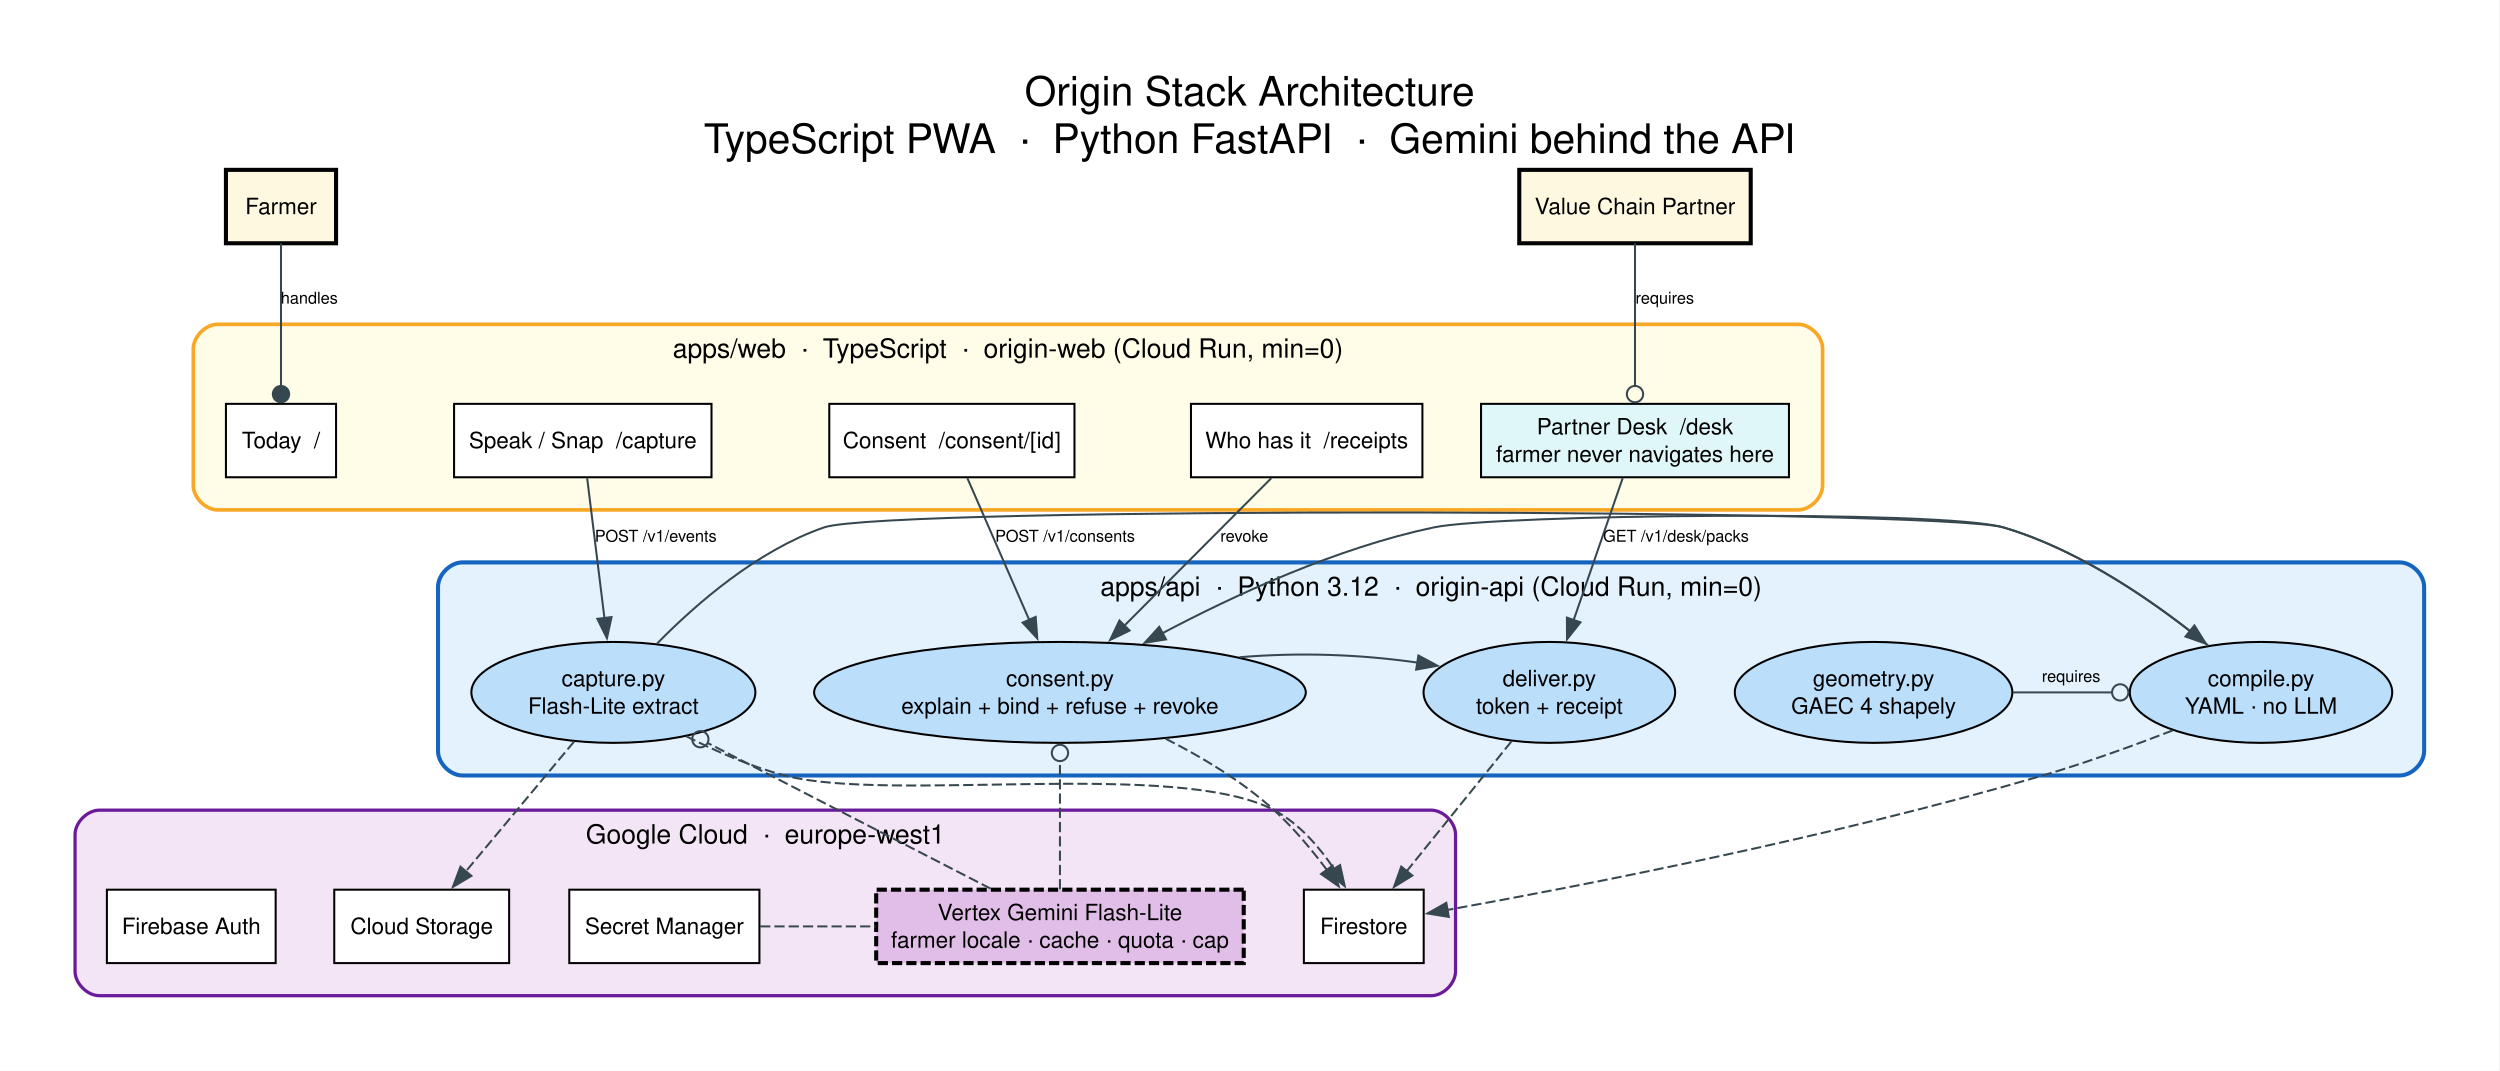
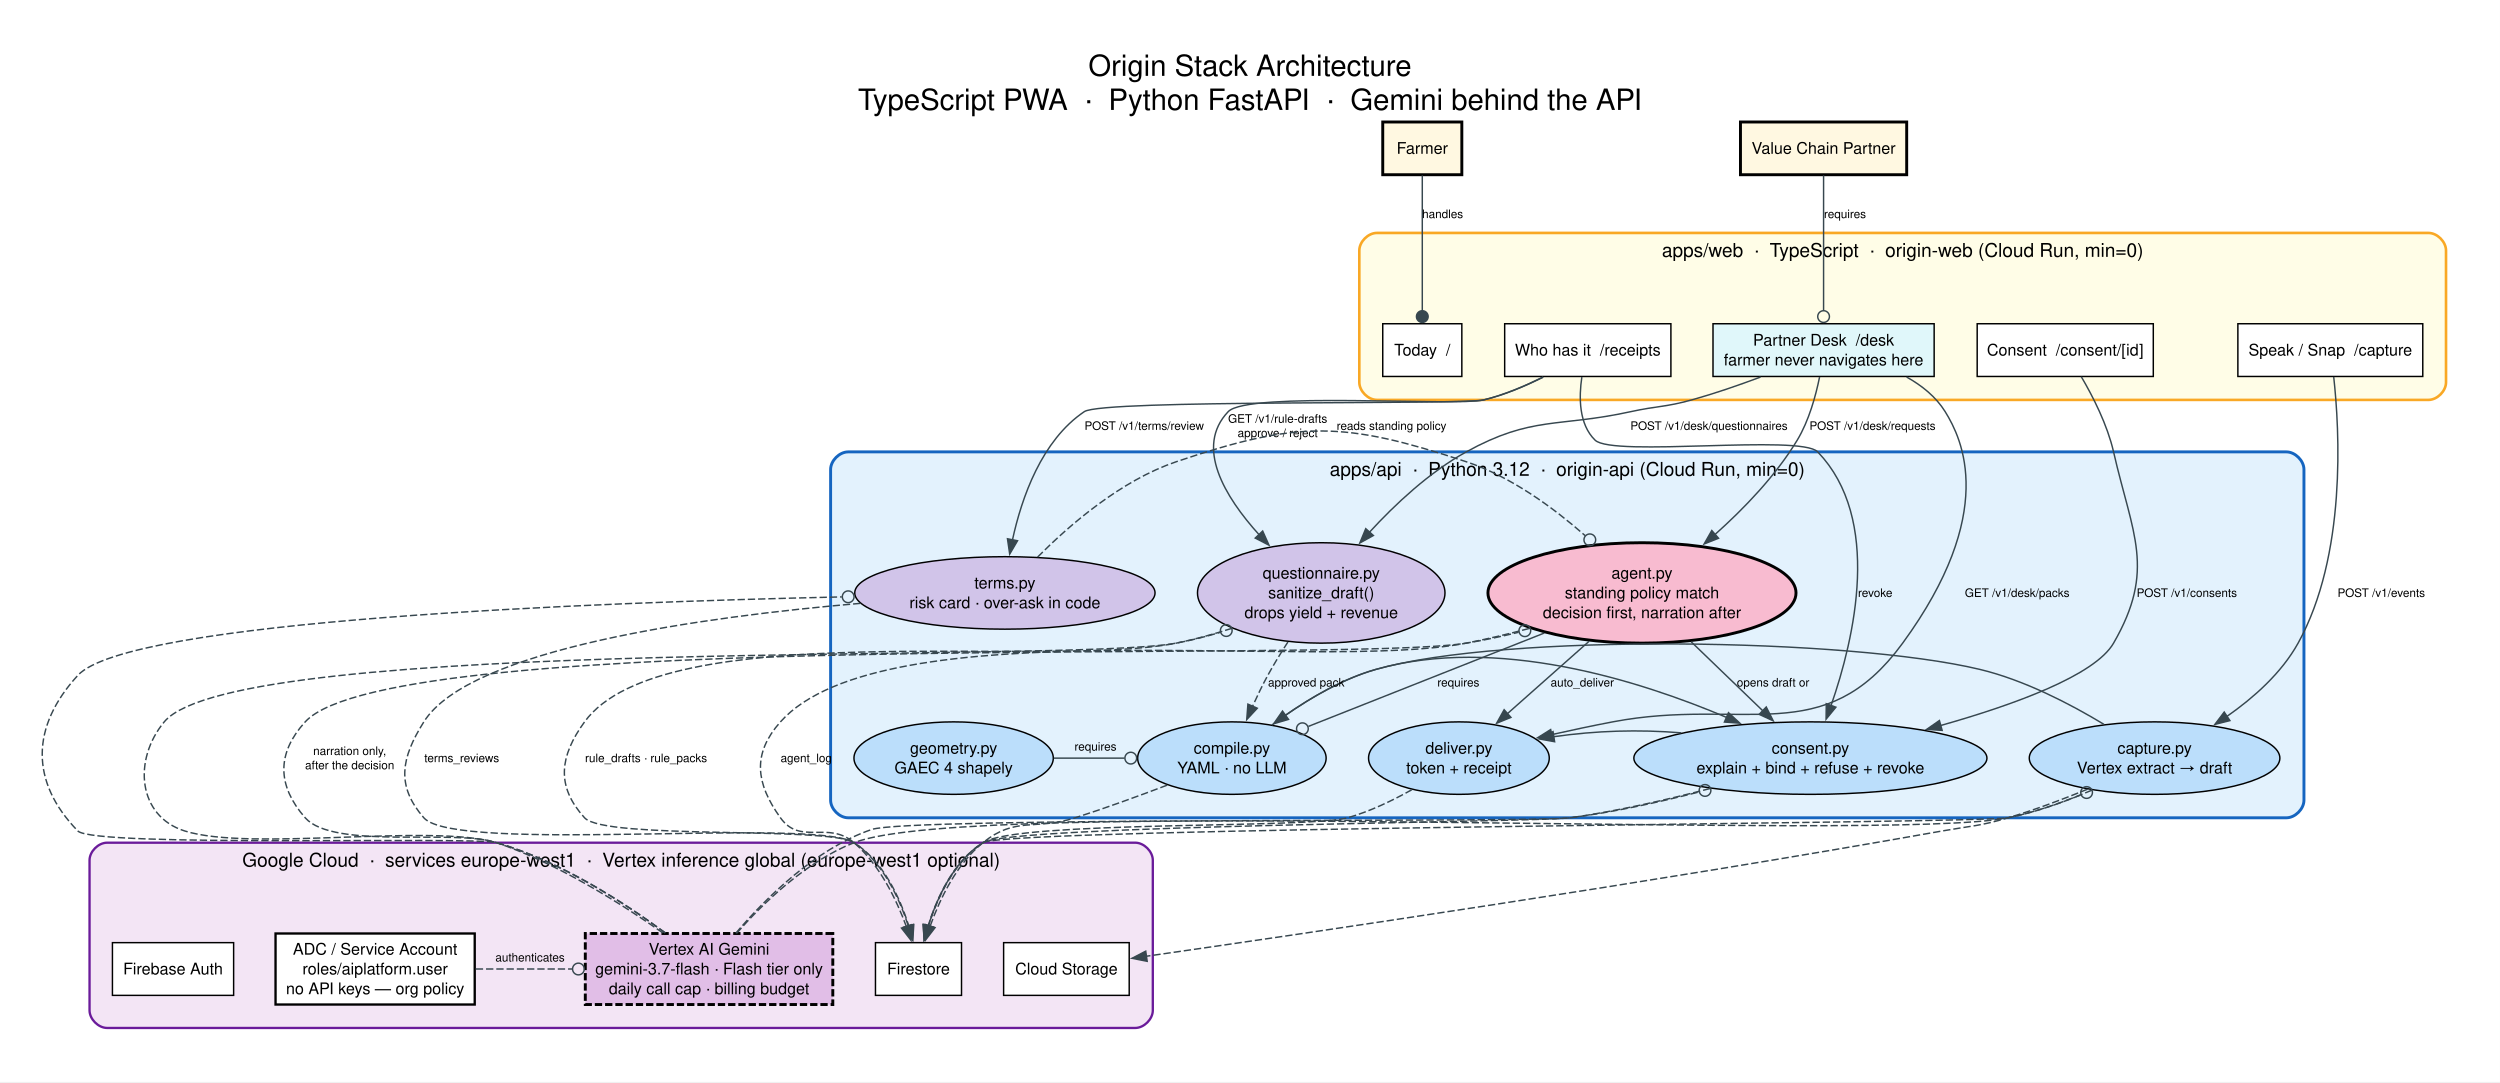
- <svg xmlns="http://www.w3.org/2000/svg" width="1226pt" height="525pt" viewBox="0.00 0.00 1226.00 525.00">
-   <g id="graph0" class="graph" transform="scale(1 1) rotate(0) translate(28.8 496.3)">
-     <polygon fill="white" stroke="none" points="-28.8,28.8 -28.8,-496.3 1196.8,-496.3 1196.8,28.8 -28.8,28.8" />
-     <text xml:space="preserve" text-anchor="middle" x="584" y="-444.5" font-family="Helvetica,sans-Serif" font-size="20.00">Origin Stack Architecture</text>
-     <text xml:space="preserve" text-anchor="middle" x="584" y="-421.25" font-family="Helvetica,sans-Serif" font-size="20.00">TypeScript PWA  ·  Python FastAPI  ·  Gemini behind the API</text>
+ <svg xmlns="http://www.w3.org/2000/svg" width="1707pt" height="739pt" viewBox="0.00 0.00 1707.00 739.00">
+   <g id="graph0" class="graph" transform="scale(1 1) rotate(0) translate(28.8 709.89)">
+     <polygon fill="white" stroke="none" points="-28.8,28.8 -28.8,-709.89 1678.14,-709.89 1678.14,28.8 -28.8,28.8" />
+     <text xml:space="preserve" text-anchor="middle" x="824.67" y="-658.09" font-family="Helvetica,sans-Serif" font-size="20.00">Origin Stack Architecture</text>
+     <text xml:space="preserve" text-anchor="middle" x="824.67" y="-634.84" font-family="Helvetica,sans-Serif" font-size="20.00">TypeScript PWA  ·  Python FastAPI  ·  Gemini behind the API</text>
    <g id="clust2" class="cluster">
-       <path fill="#fffde7" stroke="#f9a825" stroke-width="1.8" d="M78,-246.25C78,-246.25 853,-246.25 853,-246.25 859,-246.25 865,-252.25 865,-258.25 865,-258.25 865,-325.25 865,-325.25 865,-331.25 859,-337.25 853,-337.25 853,-337.25 78,-337.25 78,-337.25 72,-337.25 66,-331.25 66,-325.25 66,-325.25 66,-258.25 66,-258.25 66,-252.25 72,-246.25 78,-246.25" />
-       <text xml:space="preserve" text-anchor="middle" x="465.5" y="-320.9" font-family="Helvetica,sans-Serif" font-size="13.00">apps/web  ·  TypeScript  ·  origin-web (Cloud Run, min=0)</text>
+       <path fill="#fffde7" stroke="#f9a825" stroke-width="1.8" d="M911.34,-436.84C911.34,-436.84 1629.34,-436.84 1629.34,-436.84 1635.34,-436.84 1641.34,-442.84 1641.34,-448.84 1641.34,-448.84 1641.34,-538.84 1641.34,-538.84 1641.34,-544.84 1635.34,-550.84 1629.34,-550.84 1629.34,-550.84 911.34,-550.84 911.34,-550.84 905.34,-550.84 899.34,-544.84 899.34,-538.84 899.34,-538.84 899.34,-448.84 899.34,-448.84 899.34,-442.84 905.34,-436.84 911.34,-436.84" />
+       <text xml:space="preserve" text-anchor="middle" x="1270.34" y="-534.49" font-family="Helvetica,sans-Serif" font-size="13.00">apps/web  ·  TypeScript  ·  origin-web (Cloud Run, min=0)</text>
    </g>
    <g id="clust4" class="cluster">
-       <path fill="#e3f2fd" stroke="#1565c0" stroke-width="2" d="M198,-116C198,-116 1148,-116 1148,-116 1154,-116 1160,-122 1160,-128 1160,-128 1160,-208.5 1160,-208.5 1160,-214.5 1154,-220.5 1148,-220.5 1148,-220.5 198,-220.5 198,-220.5 192,-220.5 186,-214.5 186,-208.5 186,-208.5 186,-128 186,-128 186,-122 192,-116 198,-116" />
-       <text xml:space="preserve" text-anchor="middle" x="673" y="-204.15" font-family="Helvetica,sans-Serif" font-size="13.00">apps/api  ·  Python 3.12  ·  origin-api (Cloud Run, min=0)</text>
-     </g>
-     <g id="clust6" class="cluster">
-       <path fill="#f3e5f5" stroke="#6a1b9a" stroke-width="1.6" d="M20,-8C20,-8 673,-8 673,-8 679,-8 685,-14 685,-20 685,-20 685,-87 685,-87 685,-93 679,-99 673,-99 673,-99 20,-99 20,-99 14,-99 8,-93 8,-87 8,-87 8,-20 8,-20 8,-14 14,-8 20,-8" />
-       <text xml:space="preserve" text-anchor="middle" x="346.5" y="-82.65" font-family="Helvetica,sans-Serif" font-size="13.00">Google Cloud  ·  europe-west1</text>
+       <path fill="#e3f2fd" stroke="#1565c0" stroke-width="2" d="M550.34,-151.5C550.34,-151.5 1532.34,-151.5 1532.34,-151.5 1538.34,-151.5 1544.34,-157.5 1544.34,-163.5 1544.34,-163.5 1544.34,-389.34 1544.34,-389.34 1544.34,-395.34 1538.34,-401.34 1532.34,-401.34 1532.34,-401.34 550.34,-401.34 550.34,-401.34 544.34,-401.34 538.34,-395.34 538.34,-389.34 538.34,-389.34 538.34,-163.5 538.34,-163.5 538.34,-157.5 544.34,-151.5 550.34,-151.5" />
+       <text xml:space="preserve" text-anchor="middle" x="1041.34" y="-384.99" font-family="Helvetica,sans-Serif" font-size="13.00">apps/api  ·  Python 3.12  ·  origin-api (Cloud Run, min=0)</text>
+     </g>
+     <g id="clust7" class="cluster">
+       <path fill="#f3e5f5" stroke="#6a1b9a" stroke-width="1.6" d="M44.34,-8C44.34,-8 746.34,-8 746.34,-8 752.34,-8 758.34,-14 758.34,-20 758.34,-20 758.34,-122.5 758.34,-122.5 758.34,-128.5 752.34,-134.5 746.34,-134.5 746.34,-134.5 44.34,-134.5 44.34,-134.5 38.34,-134.5 32.34,-128.5 32.34,-122.5 32.34,-122.5 32.34,-20 32.34,-20 32.34,-14 38.34,-8 44.34,-8" />
+       <text xml:space="preserve" text-anchor="middle" x="395.34" y="-118.15" font-family="Helvetica,sans-Serif" font-size="13.00">Google Cloud  ·  services europe-west1  ·  Vertex inference global (europe-west1 optional)</text>
    </g>
    <g id="node1" class="node">
-       <polygon fill="#fff8e1" stroke="black" stroke-width="2" points="136,-413 82,-413 82,-377 136,-377 136,-413" />
-       <text xml:space="preserve" text-anchor="middle" x="109" y="-391.3" font-family="Helvetica,sans-Serif" font-size="11.00">Farmer</text>
+       <polygon fill="#fff8e1" stroke="black" stroke-width="2" points="969.34,-626.59 915.34,-626.59 915.34,-590.59 969.34,-590.59 969.34,-626.59" />
+       <text xml:space="preserve" text-anchor="middle" x="942.34" y="-604.89" font-family="Helvetica,sans-Serif" font-size="11.00">Farmer</text>
    </g>
    <g id="node3" class="node">
-       <polygon fill="#ffffff" stroke="black" points="136,-298.25 82,-298.25 82,-262.25 136,-262.25 136,-298.25" />
-       <text xml:space="preserve" text-anchor="middle" x="109" y="-276.55" font-family="Helvetica,sans-Serif" font-size="11.00">Today  /</text>
+       <polygon fill="#ffffff" stroke="black" points="969.34,-488.84 915.34,-488.84 915.34,-452.84 969.34,-452.84 969.34,-488.84" />
+       <text xml:space="preserve" text-anchor="middle" x="942.34" y="-467.14" font-family="Helvetica,sans-Serif" font-size="11.00">Today  /</text>
    </g>
    <g id="edge7" class="edge">
-       <path fill="none" stroke="#37474f" d="M109,-376.87C109,-358.41 109,-328.81 109,-307.42" />
-       <ellipse fill="#37474f" stroke="#37474f" cx="109" cy="-303.03" rx="4" ry="4" />
-       <text xml:space="preserve" text-anchor="middle" x="122.88" y="-347.4" font-family="Helvetica,sans-Serif" font-size="8.00">handles</text>
+       <path fill="none" stroke="#37474f" d="M942.34,-590.12C942.34,-566.8 942.34,-525.3 942.34,-498.18" />
+       <ellipse fill="#37474f" stroke="#37474f" cx="942.34" cy="-493.74" rx="4" ry="4" />
+       <text xml:space="preserve" text-anchor="middle" x="956.22" y="-560.99" font-family="Helvetica,sans-Serif" font-size="8.00">handles</text>
    </g>
    <g id="node2" class="node">
-       <polygon fill="#fff8e1" stroke="black" stroke-width="2" points="829.75,-413 716.25,-413 716.25,-377 829.75,-377 829.75,-413" />
-       <text xml:space="preserve" text-anchor="middle" x="773" y="-391.3" font-family="Helvetica,sans-Serif" font-size="11.00">Value Chain Partner</text>
+       <polygon fill="#fff8e1" stroke="black" stroke-width="2" points="1273.09,-626.59 1159.59,-626.59 1159.59,-590.59 1273.09,-590.59 1273.09,-626.59" />
+       <text xml:space="preserve" text-anchor="middle" x="1216.34" y="-604.89" font-family="Helvetica,sans-Serif" font-size="11.00">Value Chain Partner</text>
    </g>
    <g id="node7" class="node">
-       <polygon fill="#e0f7fa" stroke="black" points="848.5,-298.25 697.5,-298.25 697.5,-262.25 848.5,-262.25 848.5,-298.25" />
-       <text xml:space="preserve" text-anchor="middle" x="773" y="-283.3" font-family="Helvetica,sans-Serif" font-size="11.00">Partner Desk  /desk</text>
-       <text xml:space="preserve" text-anchor="middle" x="773" y="-269.8" font-family="Helvetica,sans-Serif" font-size="11.00">farmer never navigates here</text>
+       <polygon fill="#e0f7fa" stroke="black" points="1291.84,-488.84 1140.84,-488.84 1140.84,-452.84 1291.84,-452.84 1291.84,-488.84" />
+       <text xml:space="preserve" text-anchor="middle" x="1216.34" y="-473.89" font-family="Helvetica,sans-Serif" font-size="11.00">Partner Desk  /desk</text>
+       <text xml:space="preserve" text-anchor="middle" x="1216.34" y="-460.39" font-family="Helvetica,sans-Serif" font-size="11.00">farmer never navigates here</text>
    </g>
    <g id="edge8" class="edge">
-       <path fill="none" stroke="#37474f" d="M773,-376.87C773,-358.41 773,-328.81 773,-307.42" />
-       <ellipse fill="none" stroke="#37474f" cx="773" cy="-303.03" rx="4" ry="4" />
-       <text xml:space="preserve" text-anchor="middle" x="787.62" y="-347.4" font-family="Helvetica,sans-Serif" font-size="8.00">requires</text>
+       <path fill="none" stroke="#37474f" d="M1216.34,-590.12C1216.34,-566.8 1216.34,-525.3 1216.34,-498.18" />
+       <ellipse fill="none" stroke="#37474f" cx="1216.34" cy="-493.74" rx="4" ry="4" />
+       <text xml:space="preserve" text-anchor="middle" x="1230.97" y="-560.99" font-family="Helvetica,sans-Serif" font-size="8.00">requires</text>
    </g>
    <g id="node4" class="node">
-       <polygon fill="#ffffff" stroke="black" points="320.12,-298.25 193.88,-298.25 193.88,-262.25 320.12,-262.25 320.12,-298.25" />
-       <text xml:space="preserve" text-anchor="middle" x="257" y="-276.55" font-family="Helvetica,sans-Serif" font-size="11.00">Speak / Snap  /capture</text>
+       <polygon fill="#ffffff" stroke="black" points="1625.47,-488.84 1499.22,-488.84 1499.22,-452.84 1625.47,-452.84 1625.47,-488.84" />
+       <text xml:space="preserve" text-anchor="middle" x="1562.34" y="-467.14" font-family="Helvetica,sans-Serif" font-size="11.00">Speak / Snap  /capture</text>
    </g>
    <g id="node5" class="node">
-       <polygon fill="#ffffff" stroke="black" points="498.12,-298.25 377.88,-298.25 377.88,-262.25 498.12,-262.25 498.12,-298.25" />
-       <text xml:space="preserve" text-anchor="middle" x="438" y="-276.55" font-family="Helvetica,sans-Serif" font-size="11.00">Consent  /consent/[id]</text>
+       <polygon fill="#ffffff" stroke="black" points="1441.47,-488.84 1321.22,-488.84 1321.22,-452.84 1441.47,-452.84 1441.47,-488.84" />
+       <text xml:space="preserve" text-anchor="middle" x="1381.34" y="-467.14" font-family="Helvetica,sans-Serif" font-size="11.00">Consent  /consent/[id]</text>
    </g>
    <g id="node8" class="node">
-       <ellipse fill="#bbdefb" stroke="black" cx="272" cy="-156.75" rx="69.65" ry="24.75" />
-       <text xml:space="preserve" text-anchor="middle" x="272" y="-159.8" font-family="Helvetica,sans-Serif" font-size="11.00">capture.py</text>
-       <text xml:space="preserve" text-anchor="middle" x="272" y="-146.3" font-family="Helvetica,sans-Serif" font-size="11.00">Flash-Lite extract</text>
+       <ellipse fill="#bbdefb" stroke="black" cx="1442.34" cy="-192.25" rx="85.56" ry="24.75" />
+       <text xml:space="preserve" text-anchor="middle" x="1442.34" y="-195.3" font-family="Helvetica,sans-Serif" font-size="11.00">capture.py</text>
+       <text xml:space="preserve" text-anchor="middle" x="1442.34" y="-181.8" font-family="Helvetica,sans-Serif" font-size="11.00">Vertex extract → draft</text>
    </g>
    <g id="edge9" class="edge">
-       <path fill="none" stroke="#37474f" d="M259.15,-261.84C261.36,-243.96 264.85,-215.63 267.64,-193.03" />
-       <polygon fill="#37474f" stroke="#37474f" points="271.09,-193.68 268.84,-183.33 264.14,-192.82 271.09,-193.68" />
-       <text xml:space="preserve" text-anchor="middle" x="292.78" y="-230.65" font-family="Helvetica,sans-Serif" font-size="8.00">POST /v1/events</text>
+       <path fill="none" stroke="#37474f" d="M1564.66,-452.54C1568.67,-416.27 1573.54,-330.67 1540.34,-270.75 1529.06,-250.39 1510.02,-233.48 1491.71,-220.71" />
+       <polygon fill="#37474f" stroke="#37474f" points="1493.77,-217.88 1483.5,-215.25 1489.89,-223.7 1493.77,-217.88" />
+       <text xml:space="preserve" text-anchor="middle" x="1597.14" y="-302.32" font-family="Helvetica,sans-Serif" font-size="8.00">POST /v1/events</text>
    </g>
    <g id="node6" class="node">
-       <polygon fill="#ffffff" stroke="black" points="668.75,-298.25 555.25,-298.25 555.25,-262.25 668.75,-262.25 668.75,-298.25" />
-       <text xml:space="preserve" text-anchor="middle" x="612" y="-276.55" font-family="Helvetica,sans-Serif" font-size="11.00">Who has it  /receipts</text>
+       <polygon fill="#ffffff" stroke="black" points="1112.09,-488.84 998.59,-488.84 998.59,-452.84 1112.09,-452.84 1112.09,-488.84" />
+       <text xml:space="preserve" text-anchor="middle" x="1055.34" y="-467.14" font-family="Helvetica,sans-Serif" font-size="11.00">Who has it  /receipts</text>
    </g>
    <g id="node10" class="node">
-       <ellipse fill="#bbdefb" stroke="black" cx="491" cy="-156.75" rx="120.56" ry="24.75" />
-       <text xml:space="preserve" text-anchor="middle" x="491" y="-159.8" font-family="Helvetica,sans-Serif" font-size="11.00">consent.py</text>
-       <text xml:space="preserve" text-anchor="middle" x="491" y="-146.3" font-family="Helvetica,sans-Serif" font-size="11.00">explain + bind + refuse + revoke</text>
+       <ellipse fill="#bbdefb" stroke="black" cx="1207.34" cy="-192.25" rx="120.56" ry="24.75" />
+       <text xml:space="preserve" text-anchor="middle" x="1207.34" y="-195.3" font-family="Helvetica,sans-Serif" font-size="11.00">consent.py</text>
+       <text xml:space="preserve" text-anchor="middle" x="1207.34" y="-181.8" font-family="Helvetica,sans-Serif" font-size="11.00">explain + bind + refuse + revoke</text>
    </g>
    <g id="edge10" class="edge">
-       <path fill="none" stroke="#37474f" d="M445.59,-261.84C453.5,-243.71 466.09,-214.84 476.01,-192.1" />
-       <polygon fill="#37474f" stroke="#37474f" points="479.1,-193.78 479.89,-183.21 472.69,-190.98 479.1,-193.78" />
-       <text xml:space="preserve" text-anchor="middle" x="493.5" y="-230.65" font-family="Helvetica,sans-Serif" font-size="8.00">POST /v1/consents</text>
+       <path fill="none" stroke="#37474f" d="M1392.33,-452.62C1400.2,-439.23 1410.11,-419.87 1414.34,-401.34 1427.26,-344.75 1443.36,-321.01 1414.34,-270.75 1401.6,-248.69 1346.41,-228.67 1296.22,-214.5" />
+       <polygon fill="#37474f" stroke="#37474f" points="1297.3,-211.17 1286.73,-211.88 1295.43,-217.92 1297.3,-211.17" />
+       <text xml:space="preserve" text-anchor="middle" x="1464.36" y="-302.32" font-family="Helvetica,sans-Serif" font-size="8.00">POST /v1/consents</text>
    </g>
    <g id="edge11" class="edge">
-       <path fill="none" stroke="#37474f" d="M594.66,-261.84C575.92,-243.02 545.65,-212.63 522.65,-189.53" />
-       <polygon fill="#37474f" stroke="#37474f" points="525.14,-187.07 515.61,-182.46 520.18,-192.01 525.14,-187.07" />
-       <text xml:space="preserve" text-anchor="middle" x="581.41" y="-230.65" font-family="Helvetica,sans-Serif" font-size="8.00">revoke</text>
+       <path fill="none" stroke="#37474f" d="M1051.28,-452.42C1049.23,-438.72 1049.15,-420.2 1060.34,-409.34 1072.48,-397.56 1200.62,-413.53 1212.34,-401.34 1256.41,-355.49 1237.53,-274.34 1221.42,-228.09" />
+       <polygon fill="#37474f" stroke="#37474f" points="1224.75,-227.02 1218.04,-218.82 1218.18,-229.41 1224.75,-227.02" />
+       <text xml:space="preserve" text-anchor="middle" x="1251.59" y="-302.32" font-family="Helvetica,sans-Serif" font-size="8.00">revoke</text>
+     </g>
+     <g id="node14" class="node">
+       <ellipse fill="#d1c4e9" stroke="black" cx="873.34" cy="-305.04" rx="84.5" ry="34.29" />
+       <text xml:space="preserve" text-anchor="middle" x="873.34" y="-314.84" font-family="Helvetica,sans-Serif" font-size="11.00">questionnaire.py</text>
+       <text xml:space="preserve" text-anchor="middle" x="873.34" y="-301.34" font-family="Helvetica,sans-Serif" font-size="11.00">sanitize_draft()</text>
+       <text xml:space="preserve" text-anchor="middle" x="873.34" y="-287.84" font-family="Helvetica,sans-Serif" font-size="11.00">drops yield + revenue</text>
+     </g>
+     <g id="edge13" class="edge">
+       <path fill="none" stroke="#37474f" d="M1024.84,-452.48C1012.64,-446.4 998.2,-440.24 984.34,-436.84 965.49,-432.21 823.25,-442.87 809.84,-428.84 786.88,-404.8 807.35,-370.83 830.98,-344.7" />
+       <polygon fill="#37474f" stroke="#37474f" points="833.35,-347.3 837.68,-337.62 828.26,-342.49 833.35,-347.3" />
+       <text xml:space="preserve" text-anchor="middle" x="843.59" y="-421.24" font-family="Helvetica,sans-Serif" font-size="8.00">GET /v1/rule-drafts</text>
+       <text xml:space="preserve" text-anchor="middle" x="843.59" y="-411.49" font-family="Helvetica,sans-Serif" font-size="8.00">approve / reject</text>
+     </g>
+     <g id="node15" class="node">
+       <ellipse fill="#d1c4e9" stroke="black" cx="657.34" cy="-305.04" rx="102.53" ry="24.75" />
+       <text xml:space="preserve" text-anchor="middle" x="657.34" y="-308.09" font-family="Helvetica,sans-Serif" font-size="11.00">terms.py</text>
+       <text xml:space="preserve" text-anchor="middle" x="657.34" y="-294.59" font-family="Helvetica,sans-Serif" font-size="11.00">risk card · over-ask in code</text>
+     </g>
+     <g id="edge12" class="edge">
+       <path fill="none" stroke="#37474f" d="M1024.87,-452.37C1012.67,-446.26 998.23,-440.12 984.34,-436.84 969.59,-433.35 724.17,-437.3 711.59,-428.84 682.44,-409.23 668.81,-370.14 662.53,-341.31" />
+       <polygon fill="#37474f" stroke="#37474f" points="665.97,-340.68 660.62,-331.54 659.1,-342.03 665.97,-340.68" />
+       <text xml:space="preserve" text-anchor="middle" x="752.47" y="-416.36" font-family="Helvetica,sans-Serif" font-size="8.00">POST /v1/terms/review</text>
    </g>
    <g id="node11" class="node">
-       <ellipse fill="#bbdefb" stroke="black" cx="731" cy="-156.75" rx="61.7" ry="24.75" />
-       <text xml:space="preserve" text-anchor="middle" x="731" y="-159.8" font-family="Helvetica,sans-Serif" font-size="11.00">deliver.py</text>
-       <text xml:space="preserve" text-anchor="middle" x="731" y="-146.3" font-family="Helvetica,sans-Serif" font-size="11.00">token + receipt</text>
-     </g>
-     <g id="edge12" class="edge">
-       <path fill="none" stroke="#37474f" d="M766.98,-261.84C760.71,-243.68 750.7,-214.75 742.84,-191.99" />
-       <polygon fill="#37474f" stroke="#37474f" points="746.24,-191.12 739.66,-182.81 739.62,-193.41 746.24,-191.12" />
-       <text xml:space="preserve" text-anchor="middle" x="793.09" y="-230.65" font-family="Helvetica,sans-Serif" font-size="8.00">GET /v1/desk/packs</text>
+       <ellipse fill="#bbdefb" stroke="black" cx="967.34" cy="-192.25" rx="61.7" ry="24.75" />
+       <text xml:space="preserve" text-anchor="middle" x="967.34" y="-195.3" font-family="Helvetica,sans-Serif" font-size="11.00">deliver.py</text>
+       <text xml:space="preserve" text-anchor="middle" x="967.34" y="-181.8" font-family="Helvetica,sans-Serif" font-size="11.00">token + receipt</text>
+     </g>
+     <g id="edge14" class="edge">
+       <path fill="none" stroke="#37474f" d="M1273.03,-452.45C1283.48,-446.63 1293.06,-438.94 1299.34,-428.84 1311.08,-409.94 1335.36,-359.8 1270.34,-270.75 1216.57,-197.1 1161.92,-234.05 1072.34,-217 1058.72,-214.41 1044.18,-211.32 1030.4,-208.25" />
+       <polygon fill="#37474f" stroke="#37474f" points="1031.54,-204.92 1021.01,-206.13 1029.99,-211.75 1031.54,-204.92" />
+       <text xml:space="preserve" text-anchor="middle" x="1348.52" y="-302.32" font-family="Helvetica,sans-Serif" font-size="8.00">GET /v1/desk/packs</text>
+     </g>
+     <g id="node13" class="node">
+       <ellipse fill="#f8bbd0" stroke="black" stroke-width="2" cx="1092.34" cy="-305.04" rx="105.18" ry="34.29" />
+       <text xml:space="preserve" text-anchor="middle" x="1092.34" y="-314.84" font-family="Helvetica,sans-Serif" font-size="11.00">agent.py</text>
+       <text xml:space="preserve" text-anchor="middle" x="1092.34" y="-301.34" font-family="Helvetica,sans-Serif" font-size="11.00">standing policy match</text>
+       <text xml:space="preserve" text-anchor="middle" x="1092.34" y="-287.84" font-family="Helvetica,sans-Serif" font-size="11.00">decision first, narration after</text>
+     </g>
+     <g id="edge15" class="edge">
+       <path fill="none" stroke="#37474f" d="M1213.6,-452.45C1211.05,-439.81 1206.39,-422.65 1198.34,-409.34 1183.68,-385.09 1161.99,-362.57 1142.04,-344.79" />
+       <polygon fill="#37474f" stroke="#37474f" points="1144.61,-342.38 1134.77,-338.46 1140.01,-347.66 1144.61,-342.38" />
+       <text xml:space="preserve" text-anchor="middle" x="1249.74" y="-416.36" font-family="Helvetica,sans-Serif" font-size="8.00">POST /v1/desk/requests</text>
+     </g>
+     <g id="edge16" class="edge">
+       <path fill="none" stroke="#37474f" d="M1173.31,-452.46C1158.58,-446.94 1141.9,-441.16 1126.34,-436.84 1108.24,-431.81 1103.19,-432.85 1084.84,-428.84 1034.55,-417.85 1017.44,-426.15 972.34,-401.34 947.22,-387.51 923.86,-365.66 906.15,-346.36" />
+       <polygon fill="#37474f" stroke="#37474f" points="908.95,-344.25 899.68,-339.13 903.73,-348.92 908.95,-344.25" />
+       <text xml:space="preserve" text-anchor="middle" x="1138.09" y="-416.36" font-family="Helvetica,sans-Serif" font-size="8.00">POST /v1/desk/questionnaires</text>
    </g>
    <g id="node9" class="node">
-       <ellipse fill="#bbdefb" stroke="black" cx="1080" cy="-156.75" rx="64.35" ry="24.75" />
-       <text xml:space="preserve" text-anchor="middle" x="1080" y="-159.8" font-family="Helvetica,sans-Serif" font-size="11.00">compile.py</text>
-       <text xml:space="preserve" text-anchor="middle" x="1080" y="-146.3" font-family="Helvetica,sans-Serif" font-size="11.00">YAML · no LLM</text>
-     </g>
-     <g id="edge13" class="edge">
-       <path fill="none" stroke="#37474f" d="M293.48,-180.76C312.7,-200.31 342.81,-226.44 375.33,-237.66 405.71,-248.14 922.83,-246.69 953.67,-237.66 987.8,-227.67 1021.47,-205.31 1045.45,-186.63" />
-       <polygon fill="#37474f" stroke="#37474f" points="1047.34,-189.6 1052.97,-180.63 1042.97,-184.13 1047.34,-189.6" />
-     </g>
-     <g id="node14" class="node">
-       <polygon fill="#ffffff" stroke="black" points="669.38,-60 610.62,-60 610.62,-24 669.38,-24 669.38,-60" />
-       <text xml:space="preserve" text-anchor="middle" x="640" y="-38.3" font-family="Helvetica,sans-Serif" font-size="11.00">Firestore</text>
+       <ellipse fill="#bbdefb" stroke="black" cx="812.34" cy="-192.25" rx="64.35" ry="24.75" />
+       <text xml:space="preserve" text-anchor="middle" x="812.34" y="-195.3" font-family="Helvetica,sans-Serif" font-size="11.00">compile.py</text>
+       <text xml:space="preserve" text-anchor="middle" x="812.34" y="-181.8" font-family="Helvetica,sans-Serif" font-size="11.00">YAML · no LLM</text>
+     </g>
+     <g id="edge17" class="edge">
+       <path fill="none" stroke="#37474f" d="M1407.75,-215.32C1384.8,-229.2 1353.4,-245.56 1323.01,-252.83 1233.89,-274.16 998.83,-277.81 910.67,-252.83 888.54,-246.56 866.49,-233.74 848.9,-221.5" />
+       <polygon fill="#37474f" stroke="#37474f" points="851,-218.7 840.84,-215.69 846.9,-224.38 851,-218.7" />
+     </g>
+     <g id="node17" class="node">
+       <polygon fill="#ffffff" stroke="black" points="627.72,-66.25 568.97,-66.25 568.97,-30.25 627.72,-30.25 627.72,-66.25" />
+       <text xml:space="preserve" text-anchor="middle" x="598.34" y="-44.55" font-family="Helvetica,sans-Serif" font-size="11.00">Firestore</text>
+     </g>
+     <g id="edge32" class="edge">
+       <path fill="none" stroke="#37474f" stroke-dasharray="5,2" d="M1399.56,-170.38C1382.22,-162.96 1361.74,-155.46 1342.34,-151.5 1323.28,-147.61 658.83,-144.82 642.34,-134.5 622.28,-121.94 610.93,-97.06 604.81,-77.4" />
+       <polygon fill="#37474f" stroke="#37474f" points="608.25,-76.71 602.18,-68.02 601.51,-78.59 608.25,-76.71" />
+     </g>
+     <g id="node18" class="node">
+       <polygon fill="#ffffff" stroke="black" points="742.22,-66.25 656.47,-66.25 656.47,-30.25 742.22,-30.25 742.22,-66.25" />
+       <text xml:space="preserve" text-anchor="middle" x="699.34" y="-44.55" font-family="Helvetica,sans-Serif" font-size="11.00">Cloud Storage</text>
+     </g>
+     <g id="edge33" class="edge">
+       <path fill="none" stroke="#37474f" stroke-dasharray="5,2" d="M1396.65,-171.07C1379.82,-164.17 1360.43,-156.86 1342.34,-151.5 1322.78,-145.71 1317.42,-146.07 1297.34,-142.5 1097.67,-106.98 859.15,-72.01 753.87,-56.96" />
+       <polygon fill="#37474f" stroke="#37474f" points="754.49,-53.51 744.09,-55.56 753.5,-60.44 754.49,-53.51" />
+     </g>
+     <g id="edge18" class="edge">
+       <path fill="none" stroke="#37474f" d="M839.61,-214.8C858.32,-228.76 884.44,-245.4 910.67,-252.83 992.74,-276.08 1089.95,-245.52 1150.15,-220.02" />
+       <polygon fill="#37474f" stroke="#37474f" points="1151.41,-223.29 1159.19,-216.1 1148.62,-216.87 1151.41,-223.29" />
+     </g>
+     <g id="edge34" class="edge">
+       <path fill="none" stroke="#37474f" stroke-dasharray="5,2" d="M768.15,-173.79C748.98,-166.49 726.2,-158.17 705.34,-151.5 677.72,-142.66 664.91,-152.71 642.34,-134.5 624.42,-120.04 613.02,-96.32 606.32,-77.57" />
+       <polygon fill="#37474f" stroke="#37474f" points="609.66,-76.51 603.22,-68.1 603.01,-78.69 609.66,-76.51" />
+     </g>
+     <g id="edge19" class="edge">
+       <path fill="none" stroke="#37474f" d="M1119.16,-209.51C1090.08,-211.89 1061,-211.01 1031.92,-206.85" />
+       <polygon fill="#37474f" stroke="#37474f" points="1032.7,-203.43 1022.27,-205.33 1031.61,-210.35 1032.7,-203.43" />
+     </g>
+     <g id="edge35" class="edge">
+       <path fill="none" stroke="#37474f" stroke-dasharray="5,2" d="M1138.9,-171.5C1109.7,-163.9 1075.11,-155.98 1043.34,-151.5 1021.26,-148.39 661.13,-146.5 642.34,-134.5 622.39,-121.76 611.03,-96.89 604.87,-77.29" />
+       <polygon fill="#37474f" stroke="#37474f" points="608.32,-76.62 602.23,-67.95 601.58,-78.52 608.32,-76.62" />
+     </g>
+     <g id="edge36" class="edge">
+       <path fill="none" stroke="#37474f" stroke-dasharray="5,2" d="M935.29,-170.72C922.17,-163.34 906.53,-155.79 891.34,-151.5 864.65,-143.97 665.52,-149.73 642.34,-134.5 622.77,-121.64 611.42,-97.19 605.17,-77.76" />
+       <polygon fill="#37474f" stroke="#37474f" points="608.54,-76.83 602.4,-68.19 601.82,-78.77 608.54,-76.83" />
+     </g>
+     <g id="node12" class="node">
+       <ellipse fill="#bbdefb" stroke="black" cx="622.34" cy="-192.25" rx="68.06" ry="24.75" />
+       <text xml:space="preserve" text-anchor="middle" x="622.34" y="-195.3" font-family="Helvetica,sans-Serif" font-size="11.00">geometry.py</text>
+       <text xml:space="preserve" text-anchor="middle" x="622.34" y="-181.8" font-family="Helvetica,sans-Serif" font-size="11.00">GAEC 4 shapely</text>
    </g>
    <g id="edge20" class="edge">
-       <path fill="none" stroke="#37474f" stroke-dasharray="5,2" d="M307.68,-135.27C322.21,-127.9 339.46,-120.34 356,-116 407.72,-102.44 548.77,-124.06 596,-99 608.21,-92.52 618.15,-81.03 625.47,-70.13" />
-       <polygon fill="#37474f" stroke="#37474f" points="628.37,-72.08 630.65,-61.73 622.42,-68.4 628.37,-72.08" />
-     </g>
-     <g id="node15" class="node">
-       <polygon fill="#ffffff" stroke="black" points="220.88,-60 135.12,-60 135.12,-24 220.88,-24 220.88,-60" />
-       <text xml:space="preserve" text-anchor="middle" x="178" y="-38.3" font-family="Helvetica,sans-Serif" font-size="11.00">Cloud Storage</text>
+       <path fill="none" stroke="#37474f" d="M690.67,-192.25C706.38,-192.25 723.14,-192.25 739.05,-192.25" />
+       <ellipse fill="none" stroke="#37474f" cx="743.29" cy="-192.25" rx="4" ry="4" />
+       <text xml:space="preserve" text-anchor="middle" x="719.2" y="-197.4" font-family="Helvetica,sans-Serif" font-size="8.00">requires</text>
    </g>
    <g id="edge21" class="edge">
-       <path fill="none" stroke="#37474f" stroke-dasharray="5,2" d="M252.75,-132.66C237.33,-114.17 215.71,-88.23 199.68,-69.01" />
-       <polygon fill="#37474f" stroke="#37474f" points="202.38,-66.78 193.29,-61.34 197,-71.26 202.38,-66.78" />
-     </g>
-     <g id="edge14" class="edge">
-       <path fill="none" stroke="#37474f" d="M1054.15,-179.68C1030.06,-199.4 992.16,-226.39 953.67,-237.66 923.88,-246.39 704.7,-244.07 674.33,-237.66 626.88,-227.66 576.75,-204.56 540.92,-185.59" />
-       <polygon fill="#37474f" stroke="#37474f" points="543.01,-182.74 532.55,-181.08 539.69,-188.9 543.01,-182.74" />
+       <path fill="none" stroke="#37474f" d="M1025.63,-277.65C976.29,-258.12 910.04,-231.91 864.54,-213.9" />
+       <ellipse fill="none" stroke="#37474f" cx="860.48" cy="-212.3" rx="4" ry="4" />
+       <text xml:space="preserve" text-anchor="middle" x="966.97" y="-241.15" font-family="Helvetica,sans-Serif" font-size="8.00">requires</text>
    </g>
    <g id="edge22" class="edge">
-       <path fill="none" stroke="#37474f" stroke-dasharray="5,2" d="M1036.73,-138.11C1017.44,-130.65 994.29,-122.26 973,-116 869.29,-85.53 744.07,-61.38 680.82,-50.04" />
-       <polygon fill="#37474f" stroke="#37474f" points="681.7,-46.64 671.24,-48.34 680.47,-53.54 681.7,-46.64" />
-     </g>
-     <g id="edge15" class="edge">
-       <path fill="none" stroke="#37474f" d="M579.12,-174C608.23,-176.39 637.34,-175.51 666.45,-171.35" />
-       <polygon fill="#37474f" stroke="#37474f" points="666.78,-174.84 676.11,-169.83 665.69,-167.92 666.78,-174.84" />
+       <path fill="none" stroke="#37474f" d="M1125.91,-271.7C1141.35,-256.82 1159.59,-239.25 1174.89,-224.51" />
+       <polygon fill="#37474f" stroke="#37474f" points="1177.19,-227.16 1181.96,-217.7 1172.33,-222.12 1177.19,-227.16" />
+       <text xml:space="preserve" text-anchor="middle" x="1181.85" y="-241.15" font-family="Helvetica,sans-Serif" font-size="8.00">opens draft or</text>
    </g>
    <g id="edge23" class="edge">
-       <path fill="none" stroke="#37474f" stroke-dasharray="5,2" d="M542.84,-134.02C560.91,-124.89 580.52,-113.08 596,-99 605.57,-90.3 614.66,-79.36 622.07,-69.47" />
-       <polygon fill="#37474f" stroke="#37474f" points="624.71,-71.79 627.73,-61.63 619.04,-67.69 624.71,-71.79" />
+       <path fill="none" stroke="#37474f" d="M1056.19,-272C1038.63,-256.43 1017.67,-237.86 1000.52,-222.66" />
+       <polygon fill="#37474f" stroke="#37474f" points="1002.87,-220.07 993.07,-216.05 998.23,-225.31 1002.87,-220.07" />
+       <text xml:space="preserve" text-anchor="middle" x="1051.59" y="-241.15" font-family="Helvetica,sans-Serif" font-size="8.00">auto_deliver</text>
+     </g>
+     <g id="edge37" class="edge">
+       <path fill="none" stroke="#37474f" stroke-dasharray="5,2" d="M1015.3,-280.76C1001.11,-277.01 986.35,-273.48 972.34,-270.75 869.54,-250.71 573.8,-295.17 504.09,-217 484.72,-195.27 487.12,-175.15 504.09,-151.5 517.83,-132.34 536.47,-149.87 554.34,-134.5 571.8,-119.48 583.24,-95.81 590.07,-77.22" />
+       <polygon fill="#37474f" stroke="#37474f" points="593.34,-78.45 593.24,-67.85 586.72,-76.2 593.34,-78.45" />
+       <text xml:space="preserve" text-anchor="middle" x="521.72" y="-189.52" font-family="Helvetica,sans-Serif" font-size="8.00">agent_log</text>
    </g>
    <g id="edge24" class="edge">
-       <path fill="none" stroke="#37474f" stroke-dasharray="5,2" d="M712.37,-132.66C697.44,-114.17 676.51,-88.23 660.99,-69.01" />
-       <polygon fill="#37474f" stroke="#37474f" points="663.82,-66.93 654.81,-61.35 658.37,-71.33 663.82,-66.93" />
-     </g>
-     <g id="node12" class="node">
-       <ellipse fill="#bbdefb" stroke="black" cx="890" cy="-156.75" rx="68.06" ry="24.75" />
-       <text xml:space="preserve" text-anchor="middle" x="890" y="-159.8" font-family="Helvetica,sans-Serif" font-size="11.00">geometry.py</text>
-       <text xml:space="preserve" text-anchor="middle" x="890" y="-146.3" font-family="Helvetica,sans-Serif" font-size="11.00">GAEC 4 shapely</text>
-     </g>
-     <g id="edge16" class="edge">
-       <path fill="none" stroke="#37474f" d="M958.33,-156.75C974.03,-156.75 990.8,-156.75 1006.71,-156.75" />
-       <ellipse fill="none" stroke="#37474f" cx="1010.95" cy="-156.75" rx="4" ry="4" />
-       <text xml:space="preserve" text-anchor="middle" x="986.86" y="-161.9" font-family="Helvetica,sans-Serif" font-size="8.00">requires</text>
-     </g>
-     <g id="node13" class="node">
-       <polygon fill="#ffffff" stroke="black" points="106.38,-60 23.62,-60 23.62,-24 106.38,-24 106.38,-60" />
-       <text xml:space="preserve" text-anchor="middle" x="65" y="-38.3" font-family="Helvetica,sans-Serif" font-size="11.00">Firebase Auth</text>
+       <path fill="none" stroke="#37474f" stroke-dasharray="5,2" d="M850.6,-271.56C845.82,-264.2 840.97,-256.32 836.84,-248.75 833.19,-242.06 829.64,-234.71 826.44,-227.62" />
+       <polygon fill="#37474f" stroke="#37474f" points="829.68,-226.31 822.47,-218.55 823.27,-229.11 829.68,-226.31" />
+       <text xml:space="preserve" text-anchor="middle" x="863.09" y="-241.15" font-family="Helvetica,sans-Serif" font-size="8.00">approved pack</text>
+     </g>
+     <g id="edge38" class="edge">
+       <path fill="none" stroke="#37474f" stroke-dasharray="5,2" d="M812.47,-280.9C800.01,-276.92 786.88,-273.26 774.34,-270.75 685.54,-252.92 423.61,-290.25 370.34,-217 353.22,-193.45 350.73,-173.01 370.34,-151.5 384.18,-136.33 537.32,-145.98 554.34,-134.5 573.76,-121.41 585.12,-96.98 591.42,-77.62" />
+       <polygon fill="#37474f" stroke="#37474f" points="594.75,-78.68 594.21,-68.1 588.04,-76.71 594.75,-78.68" />
+       <text xml:space="preserve" text-anchor="middle" x="412.34" y="-189.52" font-family="Helvetica,sans-Serif" font-size="8.00">rule_drafts · rule_packs</text>
+     </g>
+     <g id="edge25" class="edge">
+       <path fill="none" stroke="#37474f" stroke-dasharray="5,2" d="M679.65,-329.51C701.37,-351.35 736.54,-381.81 774.34,-394.62 857.69,-422.86 888.83,-422.36 972.34,-394.62 1002.75,-384.52 1031.69,-363.38 1053.53,-344.18" />
+       <ellipse fill="none" stroke="#37474f" cx="1056.73" cy="-341.3" rx="4" ry="4" />
+       <text xml:space="preserve" text-anchor="middle" x="921.34" y="-416.36" font-family="Helvetica,sans-Serif" font-size="8.00">reads standing policy</text>
+     </g>
+     <g id="edge39" class="edge">
+       <path fill="none" stroke="#37474f" stroke-dasharray="5,2" d="M558.65,-297.92C451.67,-288.78 291.94,-266.95 260.59,-217 245.12,-192.34 241.45,-173.44 260.59,-151.5 282.08,-126.86 526.72,-152 554.34,-134.5 574.34,-121.83 585.69,-96.96 591.84,-77.33" />
+       <polygon fill="#37474f" stroke="#37474f" points="595.13,-78.55 594.47,-67.98 588.39,-76.65 595.13,-78.55" />
+       <text xml:space="preserve" text-anchor="middle" x="286.47" y="-189.52" font-family="Helvetica,sans-Serif" font-size="8.00">terms_reviews</text>
    </g>
    <g id="node16" class="node">
-       <polygon fill="#ffffff" stroke="black" points="343.62,-60 250.38,-60 250.38,-24 343.62,-24 343.62,-60" />
-       <text xml:space="preserve" text-anchor="middle" x="297" y="-38.3" font-family="Helvetica,sans-Serif" font-size="11.00">Secret Manager</text>
-     </g>
-     <g id="node17" class="node">
-       <polygon fill="#e1bee7" stroke="black" stroke-width="2" stroke-dasharray="5,2" points="581.12,-60 400.88,-60 400.88,-24 581.12,-24 581.12,-60" />
-       <text xml:space="preserve" text-anchor="middle" x="491" y="-45.05" font-family="Helvetica,sans-Serif" font-size="11.00">Vertex Gemini Flash-Lite</text>
-       <text xml:space="preserve" text-anchor="middle" x="491" y="-31.55" font-family="Helvetica,sans-Serif" font-size="11.00">farmer locale · cache · quota · cap</text>
-     </g>
-     <g id="edge19" class="edge">
-       <path fill="none" stroke="#37474f" stroke-dasharray="5,2" d="M343.98,-42C362.84,-42 381.7,-42 400.55,-42" />
-     </g>
-     <g id="edge17" class="edge">
-       <path fill="none" stroke="#37474f" stroke-dasharray="5,2" d="M457.05,-60.48C419.85,-79.63 359.97,-110.46 318.44,-131.84" />
-       <ellipse fill="none" stroke="#37474f" cx="314.65" cy="-133.79" rx="4" ry="4" />
-     </g>
-     <g id="edge18" class="edge">
-       <path fill="none" stroke="#37474f" stroke-dasharray="5,2" d="M491,-60.18C491,-76.76 491,-102.32 491,-122.83" />
-       <ellipse fill="none" stroke="#37474f" cx="491" cy="-127.06" rx="4" ry="4" />
+       <polygon fill="#ffffff" stroke="black" points="130.72,-66.25 47.97,-66.25 47.97,-30.25 130.72,-30.25 130.72,-66.25" />
+       <text xml:space="preserve" text-anchor="middle" x="89.34" y="-44.55" font-family="Helvetica,sans-Serif" font-size="11.00">Firebase Auth</text>
+     </g>
+     <g id="node19" class="node">
+       <polygon fill="#ffffff" stroke="black" stroke-width="1.6" points="295.34,-72.5 159.34,-72.5 159.34,-24 295.34,-24 295.34,-72.5" />
+       <text xml:space="preserve" text-anchor="middle" x="227.34" y="-58.05" font-family="Helvetica,sans-Serif" font-size="11.00">ADC / Service Account</text>
+       <text xml:space="preserve" text-anchor="middle" x="227.34" y="-44.55" font-family="Helvetica,sans-Serif" font-size="11.00">roles/aiplatform.user</text>
+       <text xml:space="preserve" text-anchor="middle" x="227.34" y="-31.05" font-family="Helvetica,sans-Serif" font-size="11.00">no API keys — org policy</text>
+     </g>
+     <g id="node20" class="node">
+       <polygon fill="#e1bee7" stroke="black" stroke-width="2" stroke-dasharray="5,2" points="539.84,-72.5 370.84,-72.5 370.84,-24 539.84,-24 539.84,-72.5" />
+       <text xml:space="preserve" text-anchor="middle" x="455.34" y="-58.05" font-family="Helvetica,sans-Serif" font-size="11.00">Vertex AI Gemini</text>
+       <text xml:space="preserve" text-anchor="middle" x="455.34" y="-44.55" font-family="Helvetica,sans-Serif" font-size="11.00">gemini-3.7-flash · Flash tier only</text>
+       <text xml:space="preserve" text-anchor="middle" x="455.34" y="-31.05" font-family="Helvetica,sans-Serif" font-size="11.00">daily call cap · billing budget</text>
+     </g>
+     <g id="edge31" class="edge">
+       <path fill="none" stroke="#37474f" stroke-dasharray="5,2" d="M296.06,-48.25C316.78,-48.25 339.88,-48.25 361.92,-48.25" />
+       <ellipse fill="none" stroke="#37474f" cx="366.14" cy="-48.25" rx="4" ry="4" />
+       <text xml:space="preserve" text-anchor="middle" x="333.09" y="-53.4" font-family="Helvetica,sans-Serif" font-size="8.00">authenticates</text>
+     </g>
+     <g id="edge26" class="edge">
+       <path fill="none" stroke="#37474f" stroke-dasharray="5,2" d="M474.12,-72.62C492.2,-93.16 521.59,-121.72 554.34,-134.5 635.93,-166.33 1256.46,-134.37 1342.34,-151.5 1359.03,-154.83 1376.51,-160.83 1392.1,-167.17" />
+       <ellipse fill="none" stroke="#37474f" cx="1395.92" cy="-168.76" rx="4" ry="4" />
+     </g>
+     <g id="edge27" class="edge">
+       <path fill="none" stroke="#37474f" stroke-dasharray="5,2" d="M473.58,-72.67C493.44,-96.01 527.6,-130.22 566.34,-143.5 591.41,-152.09 1017.05,-148.14 1043.34,-151.5 1072.44,-155.22 1103.87,-162.12 1131.35,-169.13" />
+       <ellipse fill="none" stroke="#37474f" cx="1135.39" cy="-170.18" rx="4" ry="4" />
+     </g>
+     <g id="edge28" class="edge">
+       <path fill="none" stroke="#37474f" stroke-dasharray="5,2" d="M423.78,-72.9C395.57,-92.75 352.33,-120.1 310.34,-134.5 282.63,-144.01 198.93,-129.49 179.59,-151.5 160.38,-173.37 159.95,-195.51 179.59,-217 239.15,-282.16 885.19,-256.66 972.34,-270.75 984.02,-272.64 996.19,-275.24 1008.1,-278.16" />
+       <ellipse fill="none" stroke="#37474f" cx="1012.36" cy="-279.24" rx="4" ry="4" />
+       <text xml:space="preserve" text-anchor="middle" x="209.97" y="-194.4" font-family="Helvetica,sans-Serif" font-size="8.00">narration only,</text>
+       <text xml:space="preserve" text-anchor="middle" x="209.97" y="-184.65" font-family="Helvetica,sans-Serif" font-size="8.00">after the decision</text>
+     </g>
+     <g id="edge29" class="edge">
+       <path fill="none" stroke="#37474f" stroke-dasharray="5,2" d="M425.46,-72.85C397.49,-93.41 353.64,-121.84 310.34,-134.5 264.88,-147.8 142.53,-128.3 97.34,-142.5 65.2,-152.6 61.84,-191.06 83.34,-217 132.48,-276.29 698.62,-256.72 774.34,-270.75 784.23,-272.58 794.48,-275.18 804.48,-278.13" />
+       <ellipse fill="none" stroke="#37474f" cx="808.49" cy="-279.37" rx="4" ry="4" />
+     </g>
+     <g id="edge30" class="edge">
+       <path fill="none" stroke="#37474f" stroke-dasharray="5,2" d="M425.48,-72.95C397.54,-93.57 353.7,-122.04 310.34,-134.5 295.06,-138.89 35.42,-131.1 24.34,-142.5 -8.58,-176.35 -7.56,-213.93 24.34,-248.75 58.8,-286.34 373.73,-298.48 545.98,-302.32" />
+       <ellipse fill="none" stroke="#37474f" cx="550.34" cy="-302.41" rx="4" ry="4" />
    </g>
  </g>
</svg>
